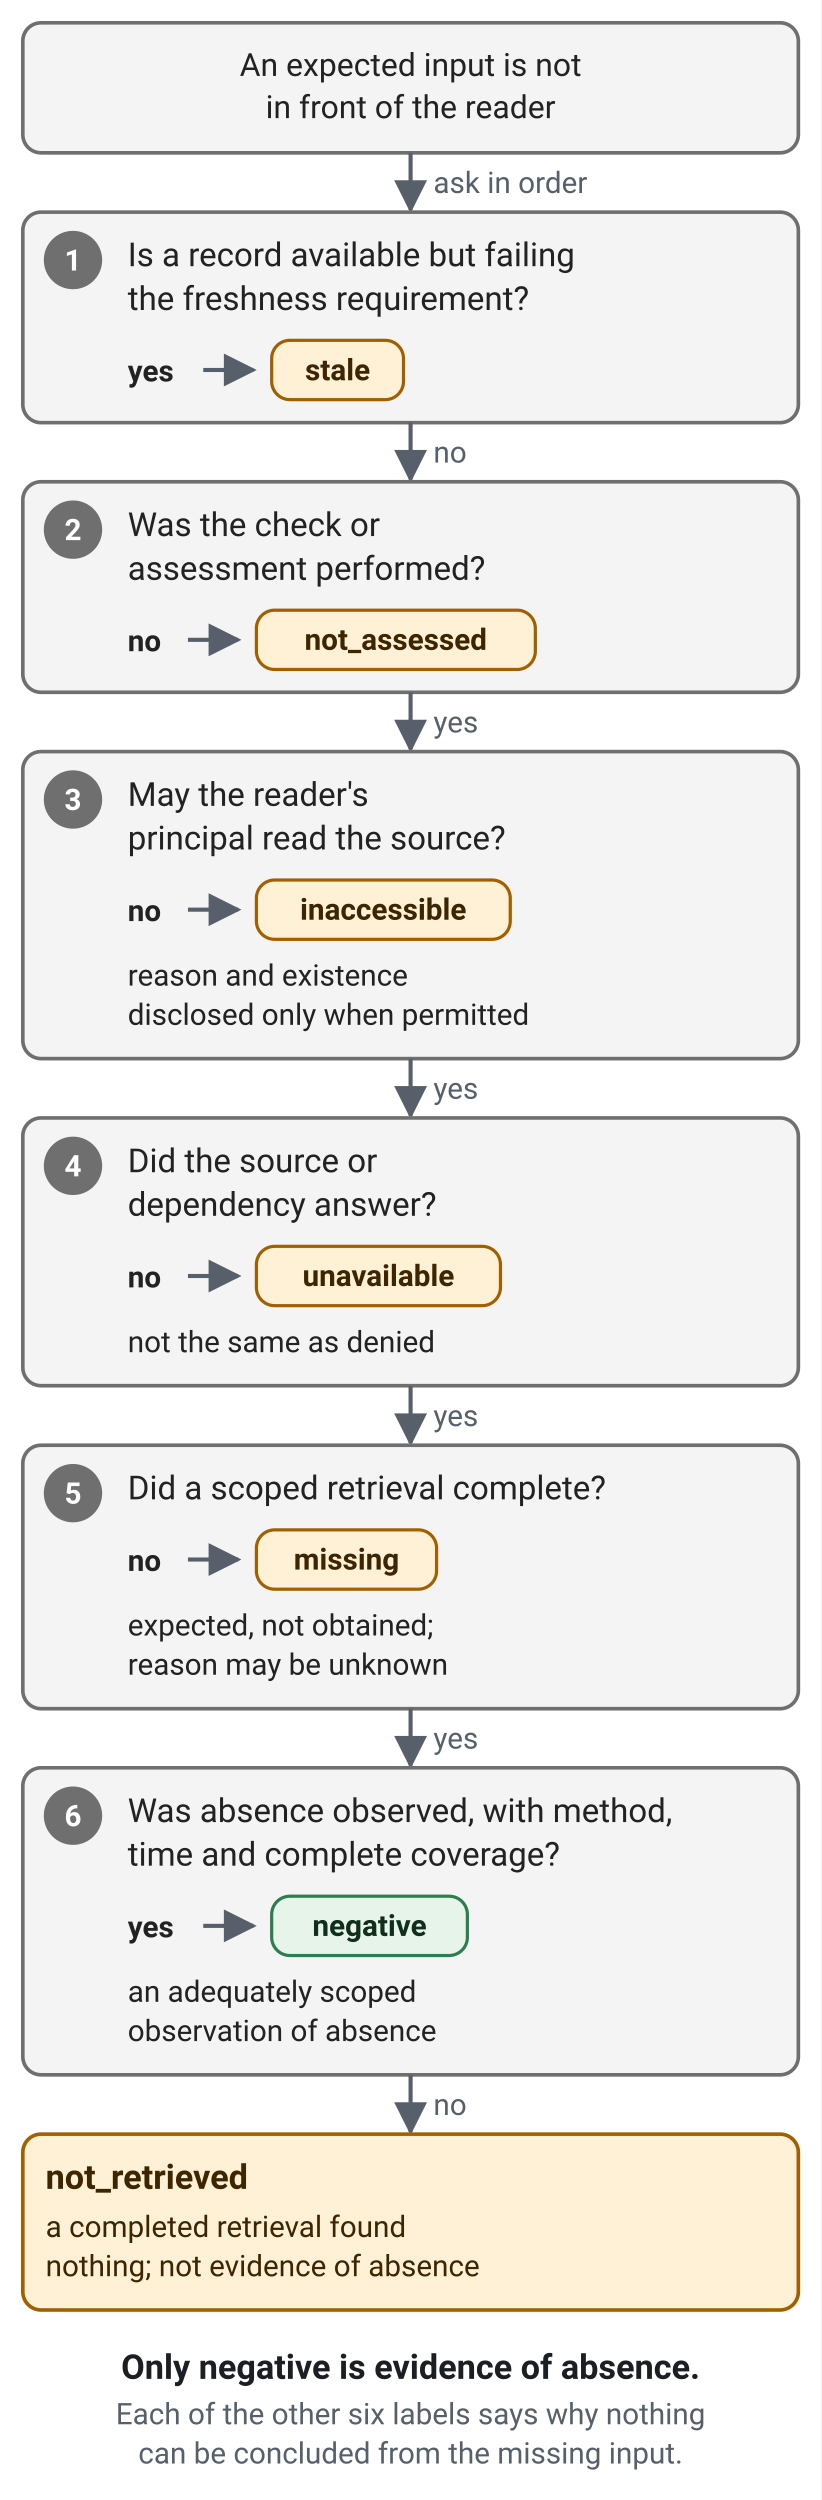
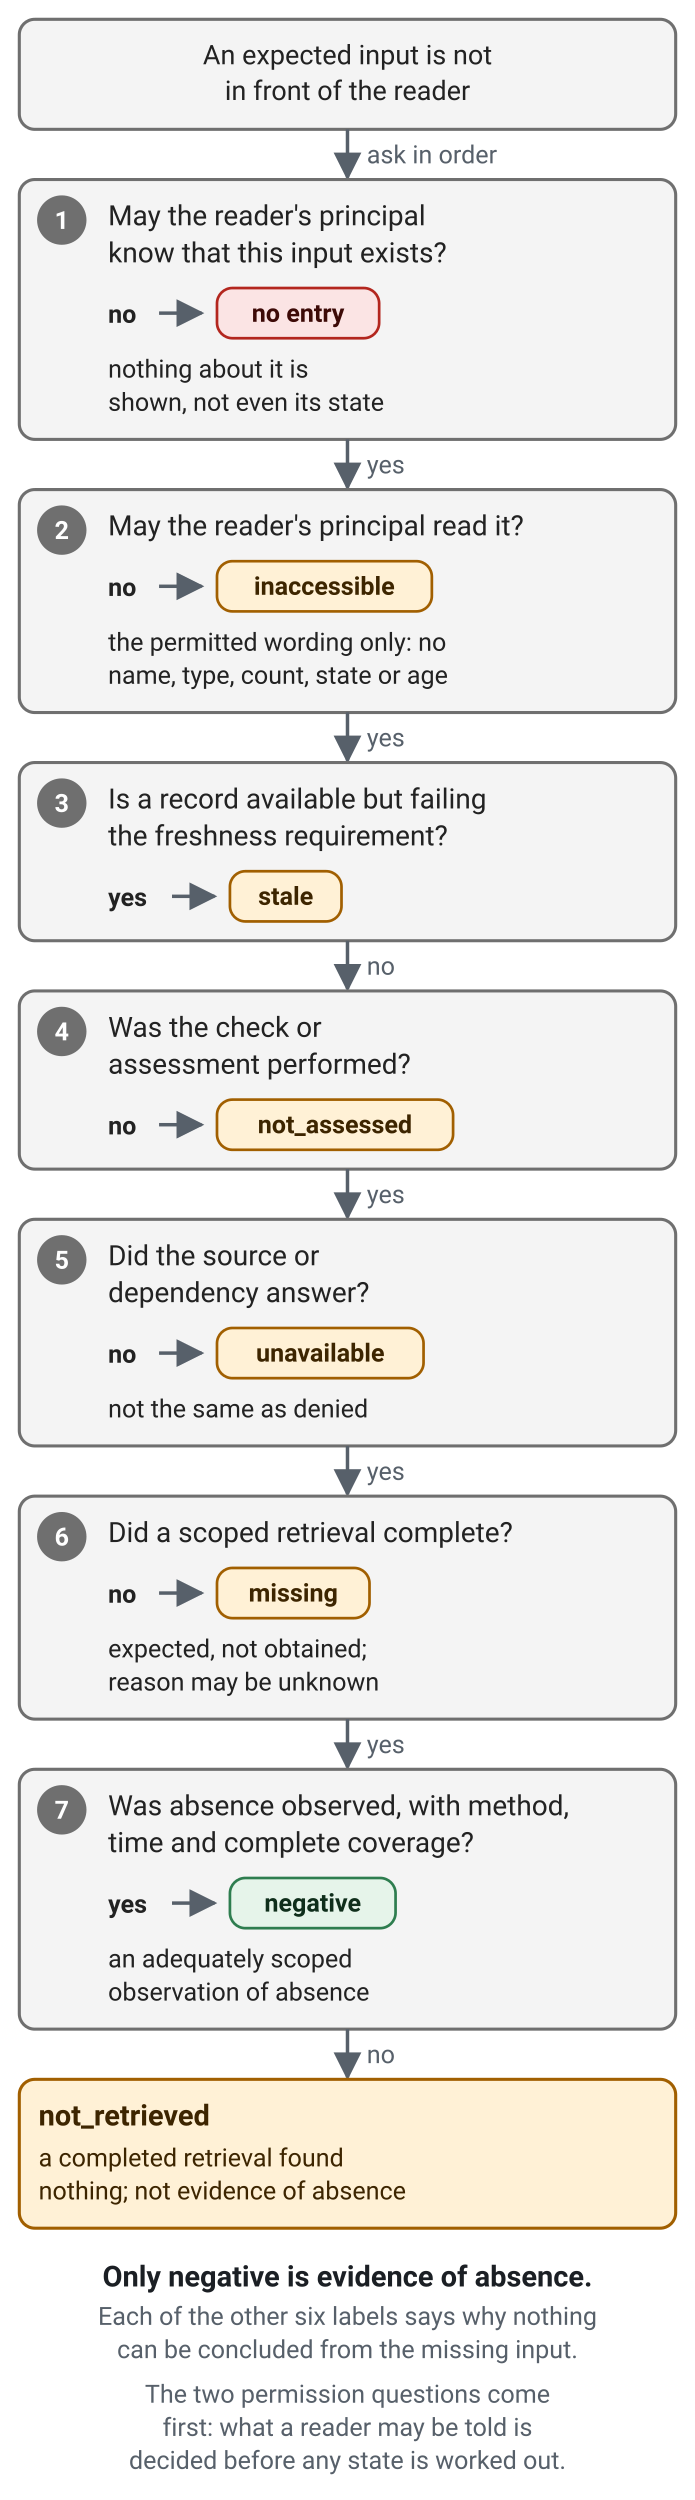
- <svg xmlns="http://www.w3.org/2000/svg" viewBox="0 0 360 1096" width="360" height="1096" role="img" aria-labelledby="t d" font-family="-apple-system, 'Segoe UI', Roboto, Helvetica, Arial, sans-serif">
+ <svg xmlns="http://www.w3.org/2000/svg" viewBox="0 0 360 1295" width="360" height="1295" role="img" aria-labelledby="t d" font-family="-apple-system, 'Segoe UI', Roboto, Helvetica, Arial, sans-serif">
  <defs>
    <marker id="arr" viewBox="0 0 10 10" refX="9" refY="5" markerWidth="8" markerHeight="8" orient="auto-start-reverse">
      <path d="M0 0 L10 5 L0 10 z" fill="#57606a" />
    </marker>
    <marker id="arrs" viewBox="0 0 10 10" refX="9" refY="5" markerWidth="5.5" markerHeight="5.5" orient="auto-start-reverse">
      <path d="M0 0 L10 5 L0 10 z" fill="#57606a" />
    </marker>
  </defs>
-   <rect width="360" height="1096" fill="#ffffff" />
+   <rect width="360" height="1295" fill="#ffffff" />
  <rect x="10.0" y="10.0" width="340.0" height="57.0" rx="8" fill="#F4F4F4" stroke="#6F6F6F" stroke-width="1.6" />
  <text x="180.0" y="33.3" font-size="14" text-anchor="middle" fill="#222222">An expected input is not</text>
  <text x="180.0" y="51.8" font-size="14" text-anchor="middle" fill="#222222">in front of the reader</text>
  <path d="M180.0 67.0 L180.0 92.0" fill="none" stroke="#57606a" stroke-width="1.8" marker-end="url(#arr)" />
  <text x="190.0" y="84.6" font-size="13" text-anchor="start" fill="#57606a">ask in order</text>
-   <rect x="10.0" y="93.0" width="340.0" height="92.3" rx="8" fill="#F4F4F4" stroke="#6F6F6F" stroke-width="1.6" />
+   <rect x="10.0" y="93.0" width="340.0" height="134.6" rx="8" fill="#F4F4F4" stroke="#6F6F6F" stroke-width="1.6" />
  <circle cx="32.0" cy="114.0" r="12" fill="#6F6F6F" stroke="#6F6F6F" stroke-width="1.6" />
  <text x="32.0" y="118.6" font-size="13" text-anchor="middle" font-weight="700" fill="#ffffff">1</text>
-   <text x="56.0" y="116.7" font-size="14.5" text-anchor="start" fill="#222222">Is a record available but failing</text>
-   <text x="56.0" y="135.9" font-size="14.5" text-anchor="start" fill="#222222">the freshness requirement?</text>
-   <text x="56.0" y="167.2" font-size="13" text-anchor="start" font-weight="700" fill="#222222">yes</text>
-   <path d="M89.1 162.2 L111.1 162.2" fill="none" stroke="#57606a" stroke-width="1.8" marker-end="url(#arr)" />
-   <rect x="119.1" y="149.2" width="57.8" height="26.0" rx="8" fill="#FFF1D6" stroke="#A15F00" stroke-width="1.4" />
-   <text x="148.0" y="166.7" font-size="13" text-anchor="middle" font-weight="700" fill="#3D2500">stale</text>
-   <path d="M180.0 185.2 L180.0 210.2" fill="none" stroke="#57606a" stroke-width="1.8" marker-end="url(#arr)" />
-   <text x="190.0" y="202.8" font-size="13" text-anchor="start" fill="#57606a">no</text>
-   <rect x="10.0" y="211.2" width="340.0" height="92.3" rx="8" fill="#F4F4F4" stroke="#6F6F6F" stroke-width="1.6" />
-   <circle cx="32.0" cy="232.2" r="12" fill="#6F6F6F" stroke="#6F6F6F" stroke-width="1.6" />
-   <text x="32.0" y="236.8" font-size="13" text-anchor="middle" font-weight="700" fill="#ffffff">2</text>
-   <text x="56.0" y="235.0" font-size="14.5" text-anchor="start" fill="#222222">Was the check or</text>
-   <text x="56.0" y="254.2" font-size="14.5" text-anchor="start" fill="#222222">assessment performed?</text>
-   <text x="56.0" y="285.5" font-size="13" text-anchor="start" font-weight="700" fill="#222222">no</text>
-   <path d="M82.4 280.5 L104.4 280.5" fill="none" stroke="#57606a" stroke-width="1.8" marker-end="url(#arr)" />
-   <rect x="112.4" y="267.5" width="122.3" height="26.0" rx="8" fill="#FFF1D6" stroke="#A15F00" stroke-width="1.4" />
-   <text x="173.5" y="284.9" font-size="13" text-anchor="middle" font-weight="700" fill="#3D2500">not_assessed</text>
-   <path d="M180.0 303.5 L180.0 328.5" fill="none" stroke="#57606a" stroke-width="1.8" marker-end="url(#arr)" />
-   <text x="190.0" y="321.1" font-size="13" text-anchor="start" fill="#57606a">yes</text>
-   <rect x="10.0" y="329.5" width="340.0" height="134.6" rx="8" fill="#F4F4F4" stroke="#6F6F6F" stroke-width="1.6" />
-   <circle cx="32.0" cy="350.5" r="12" fill="#6F6F6F" stroke="#6F6F6F" stroke-width="1.6" />
-   <text x="32.0" y="355.1" font-size="13" text-anchor="middle" font-weight="700" fill="#ffffff">3</text>
-   <text x="56.0" y="353.3" font-size="14.5" text-anchor="start" fill="#222222">May the reader's</text>
-   <text x="56.0" y="372.4" font-size="14.5" text-anchor="start" fill="#222222">principal read the source?</text>
-   <text x="56.0" y="403.8" font-size="13" text-anchor="start" font-weight="700" fill="#222222">no</text>
-   <path d="M82.4 398.8 L104.4 398.8" fill="none" stroke="#57606a" stroke-width="1.8" marker-end="url(#arr)" />
-   <rect x="112.4" y="385.8" width="111.3" height="26.0" rx="8" fill="#FFF1D6" stroke="#A15F00" stroke-width="1.4" />
-   <text x="168.0" y="403.2" font-size="13" text-anchor="middle" font-weight="700" fill="#3D2500">inaccessible</text>
-   <text x="56.0" y="432.1" font-size="13" text-anchor="start" fill="#222222">reason and existence</text>
-   <text x="56.0" y="449.3" font-size="13" text-anchor="start" fill="#222222">disclosed only when permitted</text>
-   <path d="M180.0 464.1 L180.0 489.1" fill="none" stroke="#57606a" stroke-width="1.8" marker-end="url(#arr)" />
-   <text x="190.0" y="481.7" font-size="13" text-anchor="start" fill="#57606a">yes</text>
-   <rect x="10.0" y="490.1" width="340.0" height="117.4" rx="8" fill="#F4F4F4" stroke="#6F6F6F" stroke-width="1.6" />
-   <circle cx="32.0" cy="511.1" r="12" fill="#6F6F6F" stroke="#6F6F6F" stroke-width="1.6" />
-   <text x="32.0" y="515.7" font-size="13" text-anchor="middle" font-weight="700" fill="#ffffff">4</text>
-   <text x="56.0" y="513.9" font-size="14.5" text-anchor="start" fill="#222222">Did the source or</text>
-   <text x="56.0" y="533.0" font-size="14.5" text-anchor="start" fill="#222222">dependency answer?</text>
-   <text x="56.0" y="564.4" font-size="13" text-anchor="start" font-weight="700" fill="#222222">no</text>
-   <path d="M82.4 559.4 L104.4 559.4" fill="none" stroke="#57606a" stroke-width="1.8" marker-end="url(#arr)" />
-   <rect x="112.4" y="546.4" width="107.0" height="26.0" rx="8" fill="#FFF1D6" stroke="#A15F00" stroke-width="1.4" />
-   <text x="165.9" y="563.8" font-size="13" text-anchor="middle" font-weight="700" fill="#3D2500">unavailable</text>
-   <text x="56.0" y="592.8" font-size="13" text-anchor="start" fill="#222222">not the same as denied</text>
-   <path d="M180.0 607.6 L180.0 632.6" fill="none" stroke="#57606a" stroke-width="1.8" marker-end="url(#arr)" />
-   <text x="190.0" y="625.2" font-size="13" text-anchor="start" fill="#57606a">yes</text>
-   <rect x="10.0" y="633.6" width="340.0" height="115.5" rx="8" fill="#F4F4F4" stroke="#6F6F6F" stroke-width="1.6" />
-   <circle cx="32.0" cy="654.6" r="12" fill="#6F6F6F" stroke="#6F6F6F" stroke-width="1.6" />
-   <text x="32.0" y="659.2" font-size="13" text-anchor="middle" font-weight="700" fill="#ffffff">5</text>
-   <text x="56.0" y="657.3" font-size="14.5" text-anchor="start" fill="#222222">Did a scoped retrieval complete?</text>
-   <text x="56.0" y="688.7" font-size="13" text-anchor="start" font-weight="700" fill="#222222">no</text>
-   <path d="M82.4 683.7 L104.4 683.7" fill="none" stroke="#57606a" stroke-width="1.8" marker-end="url(#arr)" />
-   <rect x="112.4" y="670.7" width="79.0" height="26.0" rx="8" fill="#FFF1D6" stroke="#A15F00" stroke-width="1.4" />
-   <text x="151.9" y="688.1" font-size="13" text-anchor="middle" font-weight="700" fill="#3D2500">missing</text>
-   <text x="56.0" y="717.0" font-size="13" text-anchor="start" fill="#222222">expected, not obtained;</text>
-   <text x="56.0" y="734.2" font-size="13" text-anchor="start" fill="#222222">reason may be unknown</text>
+   <text x="56.0" y="116.7" font-size="14.5" text-anchor="start" fill="#222222">May the reader's principal</text>
+   <text x="56.0" y="135.9" font-size="14.5" text-anchor="start" fill="#222222">know that this input exists?</text>
+   <text x="56.0" y="167.2" font-size="13" text-anchor="start" font-weight="700" fill="#222222">no</text>
+   <path d="M82.4 162.2 L104.4 162.2" fill="none" stroke="#57606a" stroke-width="1.8" marker-end="url(#arr)" />
+   <rect x="112.4" y="149.2" width="84.0" height="26.0" rx="8" fill="#FBE4E4" stroke="#B3261E" stroke-width="1.4" />
+   <text x="154.4" y="166.7" font-size="13" text-anchor="middle" font-weight="700" fill="#3D0A07">no entry</text>
+   <text x="56.0" y="195.6" font-size="13" text-anchor="start" fill="#222222">nothing about it is</text>
+   <text x="56.0" y="212.8" font-size="13" text-anchor="start" fill="#222222">shown, not even its state</text>
+   <path d="M180.0 227.6 L180.0 252.6" fill="none" stroke="#57606a" stroke-width="1.8" marker-end="url(#arr)" />
+   <text x="190.0" y="245.2" font-size="13" text-anchor="start" fill="#57606a">yes</text>
+   <rect x="10.0" y="253.6" width="340.0" height="115.5" rx="8" fill="#F4F4F4" stroke="#6F6F6F" stroke-width="1.6" />
+   <circle cx="32.0" cy="274.6" r="12" fill="#6F6F6F" stroke="#6F6F6F" stroke-width="1.6" />
+   <text x="32.0" y="279.2" font-size="13" text-anchor="middle" font-weight="700" fill="#ffffff">2</text>
+   <text x="56.0" y="277.3" font-size="14.5" text-anchor="start" fill="#222222">May the reader's principal read it?</text>
+   <text x="56.0" y="308.7" font-size="13" text-anchor="start" font-weight="700" fill="#222222">no</text>
+   <path d="M82.4 303.7 L104.4 303.7" fill="none" stroke="#57606a" stroke-width="1.8" marker-end="url(#arr)" />
+   <rect x="112.4" y="290.7" width="111.3" height="26.0" rx="8" fill="#FFF1D6" stroke="#A15F00" stroke-width="1.4" />
+   <text x="168.0" y="308.1" font-size="13" text-anchor="middle" font-weight="700" fill="#3D2500">inaccessible</text>
+   <text x="56.0" y="337.1" font-size="13" text-anchor="start" fill="#222222">the permitted wording only: no</text>
+   <text x="56.0" y="354.2" font-size="13" text-anchor="start" fill="#222222">name, type, count, state or age</text>
+   <path d="M180.0 369.0 L180.0 394.0" fill="none" stroke="#57606a" stroke-width="1.8" marker-end="url(#arr)" />
+   <text x="190.0" y="386.6" font-size="13" text-anchor="start" fill="#57606a">yes</text>
+   <rect x="10.0" y="395.0" width="340.0" height="92.3" rx="8" fill="#F4F4F4" stroke="#6F6F6F" stroke-width="1.6" />
+   <circle cx="32.0" cy="416.0" r="12" fill="#6F6F6F" stroke="#6F6F6F" stroke-width="1.6" />
+   <text x="32.0" y="420.6" font-size="13" text-anchor="middle" font-weight="700" fill="#ffffff">3</text>
+   <text x="56.0" y="418.8" font-size="14.5" text-anchor="start" fill="#222222">Is a record available but failing</text>
+   <text x="56.0" y="437.9" font-size="14.5" text-anchor="start" fill="#222222">the freshness requirement?</text>
+   <text x="56.0" y="469.3" font-size="13" text-anchor="start" font-weight="700" fill="#222222">yes</text>
+   <path d="M89.1 464.3 L111.1 464.3" fill="none" stroke="#57606a" stroke-width="1.8" marker-end="url(#arr)" />
+   <rect x="119.1" y="451.3" width="57.8" height="26.0" rx="8" fill="#FFF1D6" stroke="#A15F00" stroke-width="1.4" />
+   <text x="148.0" y="468.7" font-size="13" text-anchor="middle" font-weight="700" fill="#3D2500">stale</text>
+   <path d="M180.0 487.3 L180.0 512.3" fill="none" stroke="#57606a" stroke-width="1.8" marker-end="url(#arr)" />
+   <text x="190.0" y="504.9" font-size="13" text-anchor="start" fill="#57606a">no</text>
+   <rect x="10.0" y="513.3" width="340.0" height="92.3" rx="8" fill="#F4F4F4" stroke="#6F6F6F" stroke-width="1.6" />
+   <circle cx="32.0" cy="534.3" r="12" fill="#6F6F6F" stroke="#6F6F6F" stroke-width="1.6" />
+   <text x="32.0" y="538.9" font-size="13" text-anchor="middle" font-weight="700" fill="#ffffff">4</text>
+   <text x="56.0" y="537.1" font-size="14.5" text-anchor="start" fill="#222222">Was the check or</text>
+   <text x="56.0" y="556.2" font-size="14.5" text-anchor="start" fill="#222222">assessment performed?</text>
+   <text x="56.0" y="587.6" font-size="13" text-anchor="start" font-weight="700" fill="#222222">no</text>
+   <path d="M82.4 582.6 L104.4 582.6" fill="none" stroke="#57606a" stroke-width="1.8" marker-end="url(#arr)" />
+   <rect x="112.4" y="569.6" width="122.3" height="26.0" rx="8" fill="#FFF1D6" stroke="#A15F00" stroke-width="1.4" />
+   <text x="173.5" y="587.0" font-size="13" text-anchor="middle" font-weight="700" fill="#3D2500">not_assessed</text>
+   <path d="M180.0 605.6 L180.0 630.6" fill="none" stroke="#57606a" stroke-width="1.8" marker-end="url(#arr)" />
+   <text x="190.0" y="623.2" font-size="13" text-anchor="start" fill="#57606a">yes</text>
+   <rect x="10.0" y="631.6" width="340.0" height="117.4" rx="8" fill="#F4F4F4" stroke="#6F6F6F" stroke-width="1.6" />
+   <circle cx="32.0" cy="652.6" r="12" fill="#6F6F6F" stroke="#6F6F6F" stroke-width="1.6" />
+   <text x="32.0" y="657.2" font-size="13" text-anchor="middle" font-weight="700" fill="#ffffff">5</text>
+   <text x="56.0" y="655.4" font-size="14.5" text-anchor="start" fill="#222222">Did the source or</text>
+   <text x="56.0" y="674.5" font-size="14.5" text-anchor="start" fill="#222222">dependency answer?</text>
+   <text x="56.0" y="705.9" font-size="13" text-anchor="start" font-weight="700" fill="#222222">no</text>
+   <path d="M82.4 700.9 L104.4 700.9" fill="none" stroke="#57606a" stroke-width="1.8" marker-end="url(#arr)" />
+   <rect x="112.4" y="687.9" width="107.0" height="26.0" rx="8" fill="#FFF1D6" stroke="#A15F00" stroke-width="1.4" />
+   <text x="165.9" y="705.3" font-size="13" text-anchor="middle" font-weight="700" fill="#3D2500">unavailable</text>
+   <text x="56.0" y="734.2" font-size="13" text-anchor="start" fill="#222222">not the same as denied</text>
  <path d="M180.0 749.0 L180.0 774.0" fill="none" stroke="#57606a" stroke-width="1.8" marker-end="url(#arr)" />
  <text x="190.0" y="766.6" font-size="13" text-anchor="start" fill="#57606a">yes</text>
-   <rect x="10.0" y="775.0" width="340.0" height="134.6" rx="8" fill="#F4F4F4" stroke="#6F6F6F" stroke-width="1.6" />
+   <rect x="10.0" y="775.0" width="340.0" height="115.5" rx="8" fill="#F4F4F4" stroke="#6F6F6F" stroke-width="1.6" />
  <circle cx="32.0" cy="796.0" r="12" fill="#6F6F6F" stroke="#6F6F6F" stroke-width="1.6" />
  <text x="32.0" y="800.6" font-size="13" text-anchor="middle" font-weight="700" fill="#ffffff">6</text>
-   <text x="56.0" y="798.8" font-size="14.5" text-anchor="start" fill="#222222">Was absence observed, with method,</text>
-   <text x="56.0" y="817.9" font-size="14.5" text-anchor="start" fill="#222222">time and complete coverage?</text>
-   <text x="56.0" y="849.3" font-size="13" text-anchor="start" font-weight="700" fill="#222222">yes</text>
-   <path d="M89.1 844.3 L111.1 844.3" fill="none" stroke="#57606a" stroke-width="1.8" marker-end="url(#arr)" />
-   <rect x="119.1" y="831.3" width="85.8" height="26.0" rx="8" fill="#E6F4EA" stroke="#2E7D4F" stroke-width="1.4" />
-   <text x="162.0" y="848.7" font-size="13" text-anchor="middle" font-weight="700" fill="#0F2E1B">negative</text>
-   <text x="56.0" y="877.6" font-size="13" text-anchor="start" fill="#222222">an adequately scoped</text>
-   <text x="56.0" y="894.8" font-size="13" text-anchor="start" fill="#222222">observation of absence</text>
-   <path d="M180.0 909.6 L180.0 934.6" fill="none" stroke="#57606a" stroke-width="1.8" marker-end="url(#arr)" />
-   <text x="190.0" y="927.2" font-size="13" text-anchor="start" fill="#57606a">no</text>
-   <rect x="10.0" y="935.6" width="340.0" height="77.1" rx="8" fill="#FFF1D6" stroke="#A15F00" stroke-width="1.6" />
-   <text x="20.0" y="959.6" font-size="15" text-anchor="start" font-weight="700" fill="#3D2500">not_retrieved</text>
-   <text x="20.0" y="980.7" font-size="13" text-anchor="start" fill="#3D2500">a completed retrieval found</text>
-   <text x="20.0" y="997.9" font-size="13" text-anchor="start" fill="#3D2500">nothing; not evidence of absence</text>
-   <text x="180.0" y="1042.9" font-size="15" text-anchor="middle" font-weight="700" fill="#1b1f24">Only negative is evidence of absence.</text>
-   <text x="180.0" y="1062.8" font-size="13" text-anchor="middle" fill="#57606a">Each of the other six labels says why nothing</text>
-   <text x="180.0" y="1080.0" font-size="13" text-anchor="middle" fill="#57606a">can be concluded from the missing input.</text>
+   <text x="56.0" y="798.8" font-size="14.5" text-anchor="start" fill="#222222">Did a scoped retrieval complete?</text>
+   <text x="56.0" y="830.2" font-size="13" text-anchor="start" font-weight="700" fill="#222222">no</text>
+   <path d="M82.4 825.2 L104.4 825.2" fill="none" stroke="#57606a" stroke-width="1.8" marker-end="url(#arr)" />
+   <rect x="112.4" y="812.2" width="79.0" height="26.0" rx="8" fill="#FFF1D6" stroke="#A15F00" stroke-width="1.4" />
+   <text x="151.9" y="829.6" font-size="13" text-anchor="middle" font-weight="700" fill="#3D2500">missing</text>
+   <text x="56.0" y="858.5" font-size="13" text-anchor="start" fill="#222222">expected, not obtained;</text>
+   <text x="56.0" y="875.7" font-size="13" text-anchor="start" fill="#222222">reason may be unknown</text>
+   <path d="M180.0 890.5 L180.0 915.5" fill="none" stroke="#57606a" stroke-width="1.8" marker-end="url(#arr)" />
+   <text x="190.0" y="908.1" font-size="13" text-anchor="start" fill="#57606a">yes</text>
+   <rect x="10.0" y="916.5" width="340.0" height="134.6" rx="8" fill="#F4F4F4" stroke="#6F6F6F" stroke-width="1.6" />
+   <circle cx="32.0" cy="937.5" r="12" fill="#6F6F6F" stroke="#6F6F6F" stroke-width="1.6" />
+   <text x="32.0" y="942.1" font-size="13" text-anchor="middle" font-weight="700" fill="#ffffff">7</text>
+   <text x="56.0" y="940.3" font-size="14.5" text-anchor="start" fill="#222222">Was absence observed, with method,</text>
+   <text x="56.0" y="959.4" font-size="14.5" text-anchor="start" fill="#222222">time and complete coverage?</text>
+   <text x="56.0" y="990.8" font-size="13" text-anchor="start" font-weight="700" fill="#222222">yes</text>
+   <path d="M89.1 985.8 L111.1 985.8" fill="none" stroke="#57606a" stroke-width="1.8" marker-end="url(#arr)" />
+   <rect x="119.1" y="972.8" width="85.8" height="26.0" rx="8" fill="#E6F4EA" stroke="#2E7D4F" stroke-width="1.4" />
+   <text x="162.0" y="990.2" font-size="13" text-anchor="middle" font-weight="700" fill="#0F2E1B">negative</text>
+   <text x="56.0" y="1019.1" font-size="13" text-anchor="start" fill="#222222">an adequately scoped</text>
+   <text x="56.0" y="1036.3" font-size="13" text-anchor="start" fill="#222222">observation of absence</text>
+   <path d="M180.0 1051.1 L180.0 1076.1" fill="none" stroke="#57606a" stroke-width="1.8" marker-end="url(#arr)" />
+   <text x="190.0" y="1068.7" font-size="13" text-anchor="start" fill="#57606a">no</text>
+   <rect x="10.0" y="1077.1" width="340.0" height="77.1" rx="8" fill="#FFF1D6" stroke="#A15F00" stroke-width="1.6" />
+   <text x="20.0" y="1101.0" font-size="15" text-anchor="start" font-weight="700" fill="#3D2500">not_retrieved</text>
+   <text x="20.0" y="1122.2" font-size="13" text-anchor="start" fill="#3D2500">a completed retrieval found</text>
+   <text x="20.0" y="1139.3" font-size="13" text-anchor="start" fill="#3D2500">nothing; not evidence of absence</text>
+   <text x="180.0" y="1184.4" font-size="15" text-anchor="middle" font-weight="700" fill="#1b1f24">Only negative is evidence of absence.</text>
+   <text x="180.0" y="1204.3" font-size="13" text-anchor="middle" fill="#57606a">Each of the other six labels says why nothing</text>
+   <text x="180.0" y="1221.5" font-size="13" text-anchor="middle" fill="#57606a">can be concluded from the missing input.</text>
+   <text x="180.0" y="1244.6" font-size="13" text-anchor="middle" fill="#57606a">The two permission questions come</text>
+   <text x="180.0" y="1261.8" font-size="13" text-anchor="middle" fill="#57606a">first: what a reader may be told is</text>
+   <text x="180.0" y="1278.9" font-size="13" text-anchor="middle" fill="#57606a">decided before any state is worked out.</text>
</svg>
